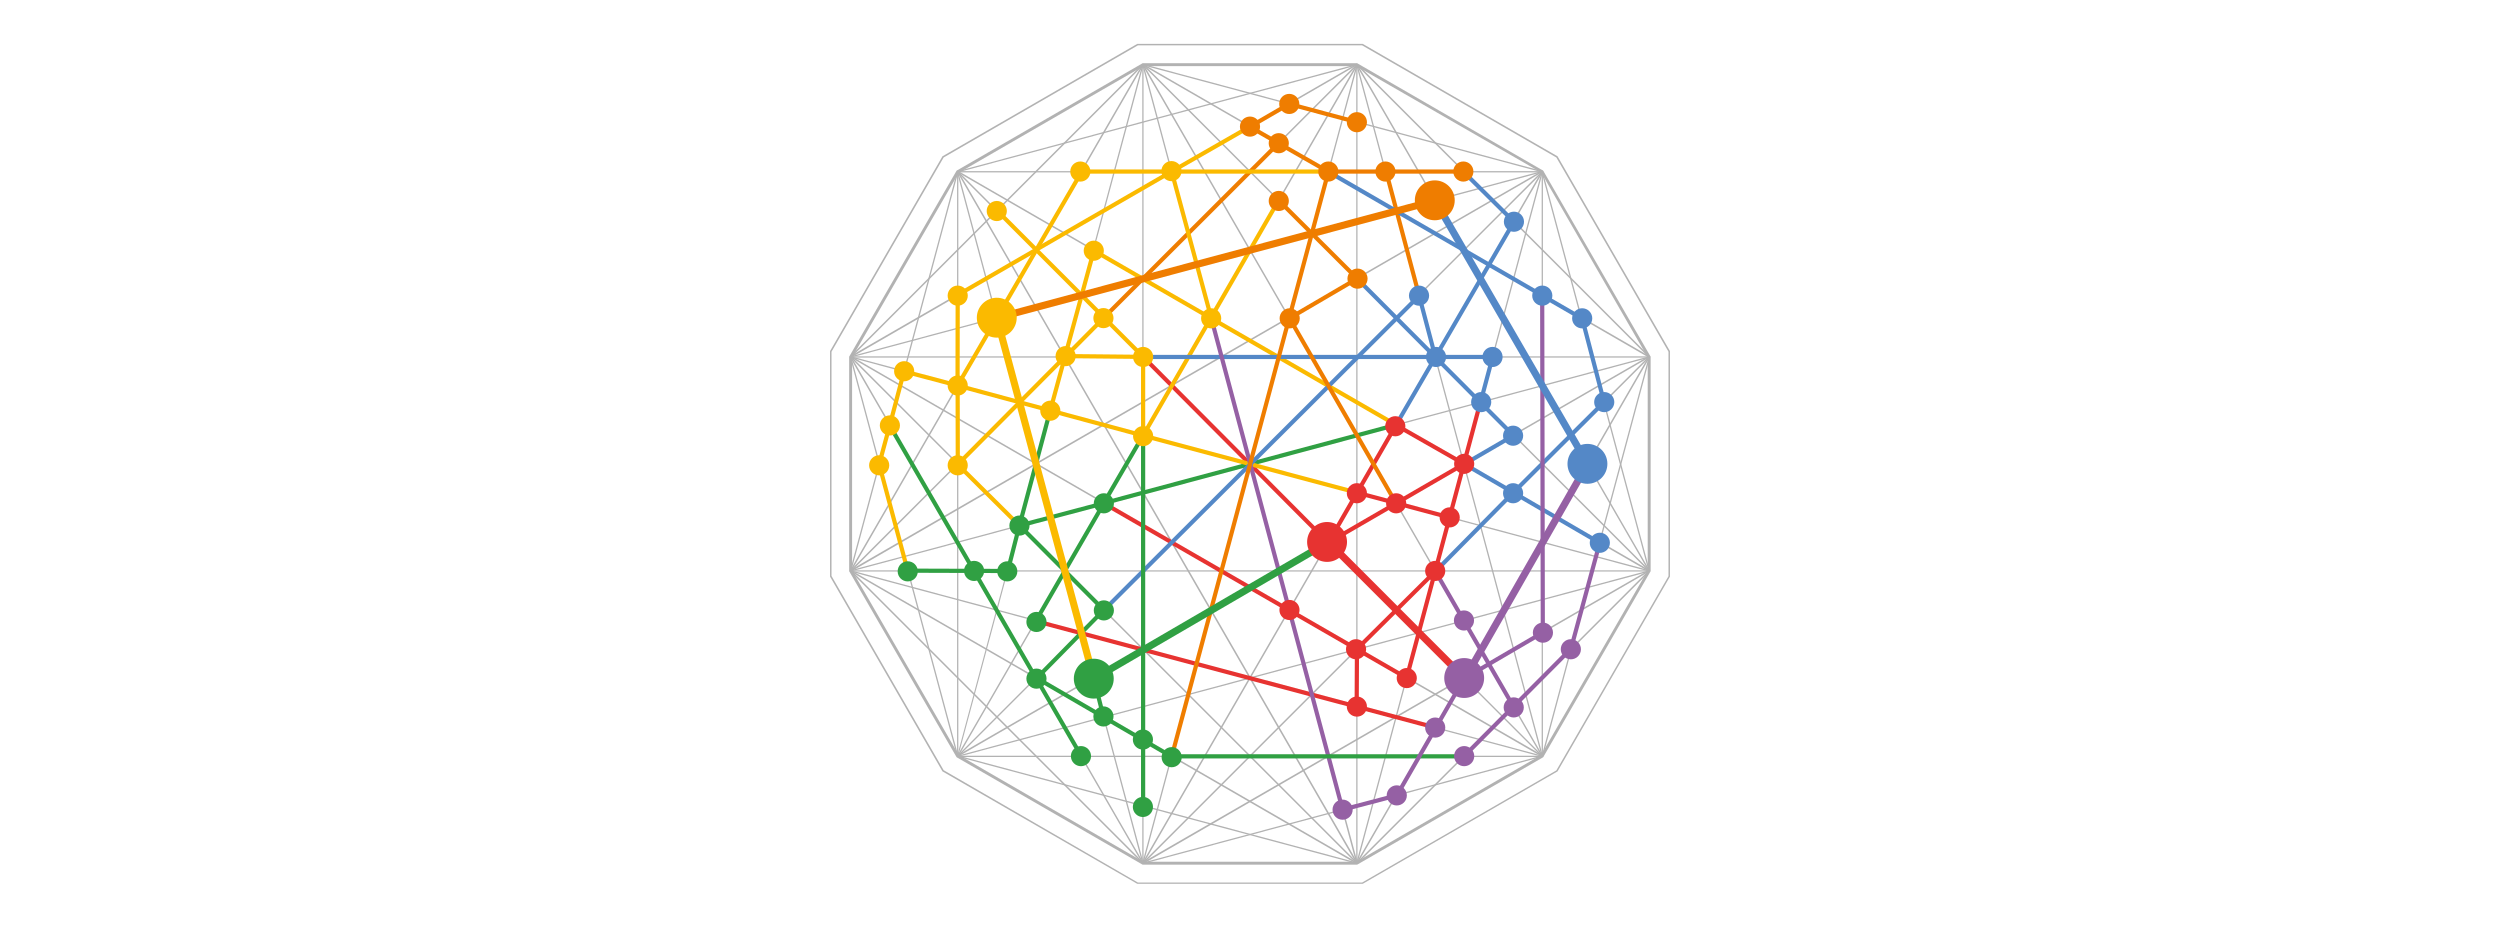
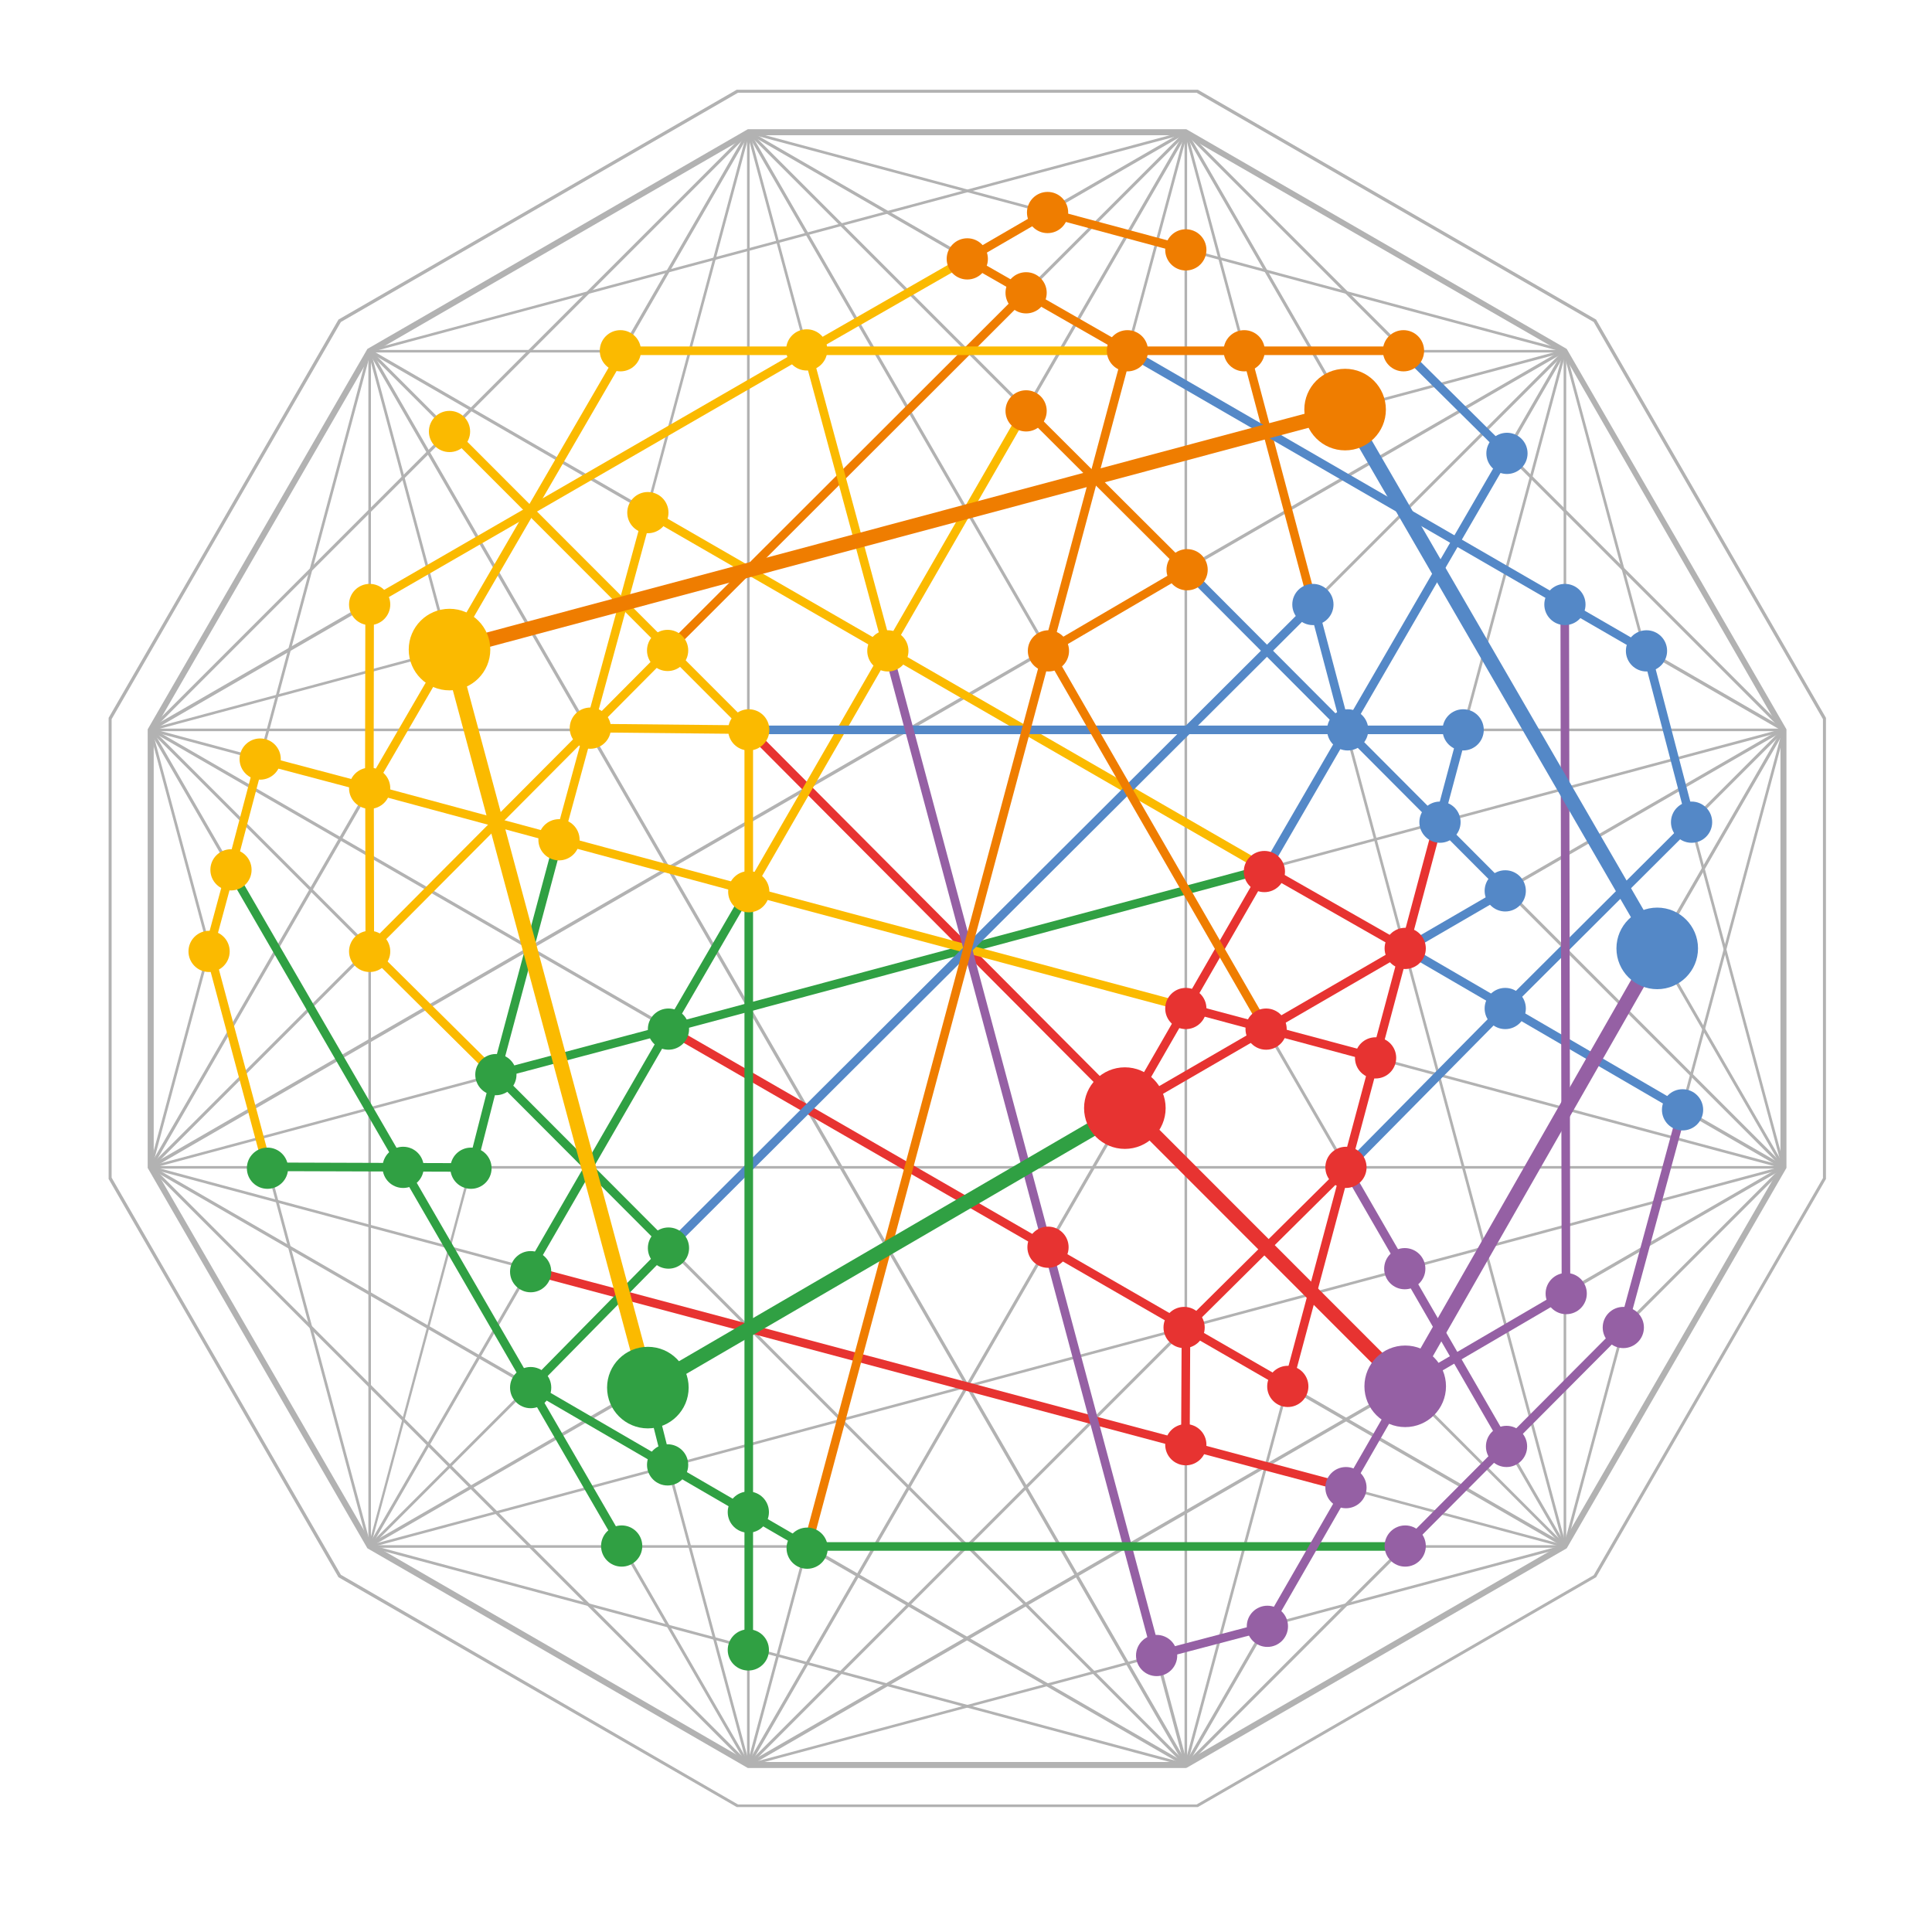
- <svg xmlns="http://www.w3.org/2000/svg" version="1.1" id="Layer_1" x="0px" y="0px" viewBox="0 200 1190.6 450" style="enable-background:new 0 0 1190.6 841.9;" xml:space="preserve">
+ <svg xmlns="http://www.w3.org/2000/svg" version="1.1" id="Layer_1" viewBox="370 200 450 450" xml:space="preserve">
  <style type="text/css">
	.st0{fill:#B2B2B2;}
	.st1{fill:#FBBA00;}
	.st2{fill:#30A043;}
	.st3{fill:#E73331;}
	.st4{fill:#EF7D00;}
	.st5{fill:#9560A4;}
	.st6{fill:#5488C7;}
	.st7{fill:none;stroke:#30A043;stroke-width:4.723;stroke-miterlimit:10;}
</style>
  <g>
    <g>
      <path class="st0" d="M646.2,611.4c-0.2,0-0.3-0.2-0.3-0.3V230.8c0-0.2,0.2-0.3,0.3-0.3c0.2,0,0.3,0.2,0.3,0.3v380.3    C646.6,611.3,646.4,611.4,646.2,611.4z" />
    </g>
    <g>
      <path class="st0" d="M734.5,560.5c-0.2,0-0.3-0.2-0.3-0.3V281.7c0-0.2,0.2-0.3,0.3-0.3c0.2,0,0.3,0.2,0.3,0.3v278.4    C734.8,560.3,734.7,560.5,734.5,560.5z" />
    </g>
    <g>
      <path class="st0" d="M456.1,560.5c-0.2,0-0.3-0.2-0.3-0.3V281.7c0-0.2,0.2-0.3,0.3-0.3s0.3,0.2,0.3,0.3v278.4    C456.4,560.3,456.3,560.5,456.1,560.5z" />
    </g>
    <g>
      <path class="st0" d="M734.5,560.5H456.1c-0.2,0-0.3-0.2-0.3-0.3c0-0.2,0.2-0.3,0.3-0.3h278.4c0.2,0,0.3,0.2,0.3,0.3    C734.8,560.3,734.7,560.5,734.5,560.5z" />
    </g>
    <g>
      <path class="st0" d="M734.5,282.1H456.1c-0.2,0-0.3-0.2-0.3-0.3s0.2-0.3,0.3-0.3h278.4c0.2,0,0.3,0.2,0.3,0.3    S734.7,282.1,734.5,282.1z" />
    </g>
    <g>
      <path class="st0" d="M595.3,421.3c-0.1,0-0.3-0.1-0.3-0.2l-51-190.2c0-0.2,0.1-0.4,0.2-0.4c0.2,0,0.4,0.1,0.4,0.2l51,190.2    C595.6,421,595.5,421.2,595.3,421.3C595.3,421.3,595.3,421.3,595.3,421.3z" />
    </g>
    <g>
      <path class="st0" d="M544.3,611.4C544.3,611.4,544.3,611.4,544.3,611.4c-0.3-0.1-0.4-0.2-0.3-0.4l51-190.2c0-0.2,0.2-0.3,0.4-0.2    c0.2,0,0.3,0.2,0.2,0.4l-51,190.2C544.6,611.3,544.5,611.4,544.3,611.4z" />
    </g>
    <g>
      <path class="st0" d="M595.3,421.3C595.2,421.3,595.2,421.3,595.3,421.3c-0.3-0.1-0.4-0.2-0.3-0.4l51-190.2c0-0.2,0.2-0.3,0.4-0.2    c0.2,0,0.3,0.2,0.2,0.4l-51,190.2C595.6,421.2,595.4,421.3,595.3,421.3z" />
    </g>
    <g>
      <path class="st0" d="M646.2,611.4c-0.1,0-0.3-0.1-0.3-0.2L595,421c0-0.2,0.1-0.4,0.2-0.4c0.2,0,0.4,0.1,0.4,0.2l51,190.2    C646.6,611.2,646.5,611.4,646.2,611.4C646.3,611.4,646.3,611.4,646.2,611.4z" />
    </g>
    <g>
      <path class="st0" d="M595.3,421.3c-0.1,0-0.3-0.1-0.3-0.2c0-0.2,0.1-0.4,0.2-0.4l190.2-51c0.2,0,0.4,0.1,0.4,0.2    c0,0.2-0.1,0.4-0.2,0.4L595.3,421.3C595.3,421.3,595.3,421.3,595.3,421.3z" />
    </g>
    <g>
      <path class="st0" d="M595.3,421.3C595.2,421.3,595.2,421.3,595.3,421.3l-190.2-51c-0.2,0-0.3-0.2-0.2-0.4c0-0.2,0.2-0.3,0.4-0.2    l190.2,51c0.2,0,0.3,0.2,0.2,0.4C595.6,421.2,595.4,421.3,595.3,421.3z" />
    </g>
    <g>
      <path class="st0" d="M785.4,472.2C785.4,472.2,785.4,472.2,785.4,472.2l-190.2-51c-0.2,0-0.3-0.2-0.2-0.4c0-0.2,0.2-0.3,0.4-0.2    l190.2,51c0.2,0,0.3,0.2,0.2,0.4C785.7,472.1,785.6,472.2,785.4,472.2z" />
    </g>
    <g>
      <path class="st0" d="M405.1,472.2c-0.1,0-0.3-0.1-0.3-0.2c0-0.2,0.1-0.4,0.2-0.4l190.2-51c0.2,0,0.4,0.1,0.4,0.2    c0,0.2-0.1,0.4-0.2,0.4L405.1,472.2C405.2,472.2,405.1,472.2,405.1,472.2z" />
    </g>
    <g>
      <path class="st0" d="M595.3,421.3c-0.1,0-0.2,0-0.2-0.1L455.8,282c-0.1-0.1-0.1-0.3,0-0.5c0.1-0.1,0.3-0.1,0.5,0l139.2,139.2    c0.1,0.1,0.1,0.3,0,0.5C595.4,421.2,595.4,421.3,595.3,421.3z" />
    </g>
    <g>
      <path class="st0" d="M734.5,560.5c-0.1,0-0.2,0-0.2-0.1L595,421.2c-0.1-0.1-0.1-0.3,0-0.5s0.3-0.1,0.5,0l139.2,139.2    c0.1,0.1,0.1,0.3,0,0.5C734.7,560.5,734.6,560.5,734.5,560.5z" />
    </g>
    <g>
      <path class="st0" d="M595.3,421.3c-0.1,0-0.2,0-0.2-0.1c-0.1-0.1-0.1-0.3,0-0.5l139.2-139.2c0.1-0.1,0.3-0.1,0.5,0s0.1,0.3,0,0.5    L595.5,421.2C595.4,421.2,595.4,421.3,595.3,421.3z" />
    </g>
    <g>
      <path class="st0" d="M456.1,560.5c-0.1,0-0.2,0-0.2-0.1c-0.1-0.1-0.1-0.3,0-0.5L595,420.7c0.1-0.1,0.3-0.1,0.5,0s0.1,0.3,0,0.5    L456.3,560.4C456.2,560.5,456.2,560.5,456.1,560.5z" />
    </g>
    <g>
      <path class="st0" d="M544.3,611.4c-0.2,0-0.3-0.2-0.3-0.3V230.8c0-0.2,0.2-0.3,0.3-0.3c0.2,0,0.3,0.2,0.3,0.3v380.3    C544.7,611.3,544.5,611.4,544.3,611.4z" />
    </g>
    <g>
      <path class="st0" d="M785.4,472.2H405.1c-0.2,0-0.3-0.2-0.3-0.3s0.2-0.3,0.3-0.3h380.3c0.2,0,0.3,0.2,0.3,0.3    S785.6,472.2,785.4,472.2z" />
    </g>
    <g>
      <path class="st0" d="M785.4,370.3H405.1c-0.2,0-0.3-0.2-0.3-0.3s0.2-0.3,0.3-0.3h380.3c0.2,0,0.3,0.2,0.3,0.3    S785.6,370.3,785.4,370.3z" />
    </g>
    <g>
      <path class="st0" d="M405.1,370.3c-0.1,0-0.2-0.1-0.3-0.2c-0.1-0.2,0-0.4,0.1-0.5l241.1-139.2c0.2-0.1,0.4,0,0.5,0.1    c0.1,0.2,0,0.4-0.1,0.5L405.3,370.3C405.2,370.3,405.2,370.3,405.1,370.3z" />
    </g>
    <g>
      <path class="st0" d="M785.4,370.3c-0.1,0-0.1,0-0.2,0L544.2,231.1c-0.2-0.1-0.2-0.3-0.1-0.5c0.1-0.2,0.3-0.2,0.5-0.1l241.1,139.2    c0.2,0.1,0.2,0.3,0.1,0.5C785.7,370.3,785.5,370.3,785.4,370.3z" />
    </g>
    <g>
      <path class="st0" d="M646.2,611.4c-0.1,0-0.1,0-0.2,0L405,472.2c-0.2-0.1-0.2-0.3-0.1-0.5c0.1-0.2,0.3-0.2,0.5-0.1l241.1,139.2    c0.2,0.1,0.2,0.3,0.1,0.5C646.5,611.4,646.3,611.4,646.2,611.4z" />
    </g>
    <g>
      <path class="st0" d="M734.5,560.5C734.5,560.5,734.4,560.5,734.5,560.5L405,472.2c-0.2,0-0.3-0.2-0.2-0.4c0-0.2,0.2-0.3,0.4-0.2    l329.4,88.3c0.2,0,0.3,0.2,0.2,0.4C734.8,560.4,734.6,560.5,734.5,560.5z" />
    </g>
    <g>
      <path class="st0" d="M544.3,611.4c-0.1,0-0.2-0.1-0.3-0.2c-0.1-0.2,0-0.4,0.1-0.5l241.1-139.2c0.2-0.1,0.4,0,0.5,0.1    c0.1,0.2,0,0.4-0.1,0.5L544.5,611.4C544.4,611.4,544.4,611.4,544.3,611.4z" />
    </g>
    <g>
      <path class="st0" d="M456.1,560.5c-0.1,0-0.3-0.1-0.3-0.2c0-0.2,0.1-0.4,0.2-0.4l329.4-88.3c0.2,0,0.4,0.1,0.4,0.2    c0,0.2-0.1,0.4-0.2,0.4L456.1,560.5C456.1,560.5,456.1,560.5,456.1,560.5z" />
    </g>
    <g>
      <path class="st0" d="M646.2,611.4c-0.1,0-0.2,0-0.2-0.1c-0.1-0.1-0.1-0.3,0-0.5l139.2-139.2c0.1-0.1,0.3-0.1,0.5,0    c0.1,0.1,0.1,0.3,0,0.5L646.5,611.3C646.4,611.4,646.3,611.4,646.2,611.4z" />
    </g>
    <g>
      <path class="st0" d="M405.1,370.3c-0.1,0-0.2,0-0.2-0.1c-0.1-0.1-0.1-0.3,0-0.5l139.2-139.2c0.1-0.1,0.3-0.1,0.5,0    c0.1,0.1,0.1,0.3,0,0.5L405.4,370.2C405.3,370.3,405.2,370.3,405.1,370.3z" />
    </g>
    <g>
      <path class="st0" d="M544.3,611.4c-0.1,0-0.2,0-0.2-0.1L404.9,472.1c-0.1-0.1-0.1-0.3,0-0.5c0.1-0.1,0.3-0.1,0.5,0l139.2,139.2    c0.1,0.1,0.1,0.3,0,0.5C544.5,611.4,544.4,611.4,544.3,611.4z" />
    </g>
    <g>
      <path class="st0" d="M785.4,370.3c-0.1,0-0.2,0-0.2-0.1L646,231c-0.1-0.1-0.1-0.3,0-0.5c0.1-0.1,0.3-0.1,0.5,0l139.2,139.2    c0.1,0.1,0.1,0.3,0,0.5C785.6,370.3,785.5,370.3,785.4,370.3z" />
    </g>
    <g>
      <path class="st0" d="M405.1,472.2c-0.1,0-0.1,0-0.2,0c-0.2-0.1-0.2-0.3-0.1-0.5L544,230.6c0.1-0.2,0.3-0.2,0.5-0.1    c0.2,0.1,0.2,0.3,0.1,0.5L405.4,472.1C405.3,472.2,405.2,472.2,405.1,472.2z" />
    </g>
    <g>
      <path class="st0" d="M785.4,472.2c-0.1,0-0.2-0.1-0.3-0.2L645.9,231c-0.1-0.2,0-0.4,0.1-0.5c0.2-0.1,0.4,0,0.5,0.1l139.2,241.1    c0.1,0.2,0,0.4-0.1,0.5C785.5,472.2,785.5,472.2,785.4,472.2z" />
    </g>
    <g>
      <path class="st0" d="M544.3,611.4c-0.1,0-0.2-0.1-0.3-0.2L404.8,370.2c-0.1-0.2,0-0.4,0.1-0.5c0.2-0.1,0.4,0,0.5,0.1l139.2,241.1    c0.1,0.2,0,0.4-0.1,0.5C544.4,611.4,544.4,611.4,544.3,611.4z" />
    </g>
    <g>
      <path class="st0" d="M646.2,611.4c-0.1,0-0.1,0-0.2,0c-0.2-0.1-0.2-0.3-0.1-0.5l139.2-241.1c0.1-0.2,0.3-0.2,0.5-0.1    c0.2,0.1,0.2,0.3,0.1,0.5L646.5,611.3C646.5,611.4,646.3,611.4,646.2,611.4z" />
    </g>
    <g>
      <path class="st0" d="M456.1,282.1c-0.1,0-0.3-0.1-0.3-0.2c0-0.2,0.1-0.4,0.2-0.4l190.2-51c0.2,0,0.4,0.1,0.4,0.2    c0,0.2-0.1,0.4-0.2,0.4L456.1,282.1C456.1,282.1,456.1,282.1,456.1,282.1z" />
    </g>
    <g>
      <path class="st0" d="M734.5,282.1C734.5,282.1,734.4,282.1,734.5,282.1l-190.2-51c-0.2,0-0.3-0.2-0.2-0.4c0-0.2,0.2-0.3,0.4-0.2    l190.2,51c0.2,0,0.3,0.2,0.2,0.4C734.8,282,734.6,282.1,734.5,282.1z" />
    </g>
    <g>
      <path class="st0" d="M646.2,611.4C646.2,611.4,646.2,611.4,646.2,611.4l-190.2-51c-0.2,0-0.3-0.2-0.2-0.4c0-0.2,0.2-0.3,0.4-0.2    l190.2,51c0.2,0,0.3,0.2,0.2,0.4C646.5,611.3,646.4,611.4,646.2,611.4z" />
    </g>
    <g>
      <path class="st0" d="M544.3,611.4c-0.1,0-0.3-0.1-0.3-0.2c0-0.2,0.1-0.4,0.2-0.4l190.2-51c0.2,0,0.4,0.1,0.4,0.2    c0,0.2-0.1,0.4-0.2,0.4L544.3,611.4C544.4,611.4,544.4,611.4,544.3,611.4z" />
    </g>
    <g>
      <path class="st0" d="M785.4,472.2c-0.1,0-0.3-0.1-0.3-0.2l-51-190.2c0-0.2,0.1-0.4,0.2-0.4c0.2,0,0.4,0.1,0.4,0.2l51,190.2    C785.8,472,785.7,472.2,785.4,472.2C785.5,472.2,785.5,472.2,785.4,472.2z" />
    </g>
    <g>
      <path class="st0" d="M405.1,472.2C405.1,472.2,405.1,472.2,405.1,472.2c-0.3-0.1-0.4-0.2-0.3-0.4l51-190.2c0-0.2,0.2-0.3,0.4-0.2    c0.2,0,0.3,0.2,0.2,0.4l-51,190.2C405.4,472.1,405.3,472.2,405.1,472.2z" />
    </g>
    <g>
      <path class="st0" d="M456.1,560.5c-0.1,0-0.3-0.1-0.3-0.2l-51-190.2c0-0.2,0.1-0.4,0.2-0.4c0.2,0,0.4,0.1,0.4,0.2l51,190.2    C456.4,560.2,456.3,560.4,456.1,560.5C456.1,560.5,456.1,560.5,456.1,560.5z" />
    </g>
    <g>
      <path class="st0" d="M734.5,560.5C734.5,560.5,734.4,560.5,734.5,560.5c-0.3-0.1-0.4-0.2-0.3-0.4l51-190.2c0-0.2,0.2-0.3,0.4-0.2    c0.2,0,0.3,0.2,0.2,0.4l-51,190.2C734.8,560.4,734.6,560.5,734.5,560.5z" />
    </g>
    <g>
      <path class="st0" d="M405.1,472.2c-0.1,0-0.2,0-0.2-0.1c-0.1-0.1-0.1-0.3,0-0.5L646,230.6c0.1-0.1,0.3-0.1,0.5,0    c0.1,0.1,0.1,0.3,0,0.5L405.4,472.1C405.3,472.2,405.2,472.2,405.1,472.2z" />
    </g>
    <g>
      <path class="st0" d="M785.4,472.2c-0.1,0-0.2,0-0.2-0.1L544.1,231c-0.1-0.1-0.1-0.3,0-0.5c0.1-0.1,0.3-0.1,0.5,0l241.1,241.1    c0.1,0.1,0.1,0.3,0,0.5C785.6,472.2,785.5,472.2,785.4,472.2z" />
    </g>
    <g>
      <path class="st0" d="M646.2,611.4c-0.1,0-0.2,0-0.2-0.1L404.9,370.2c-0.1-0.1-0.1-0.3,0-0.5c0.1-0.1,0.3-0.1,0.5,0l241.1,241.1    c0.1,0.1,0.1,0.3,0,0.5C646.4,611.4,646.3,611.4,646.2,611.4z" />
    </g>
    <g>
      <path class="st0" d="M544.3,611.4c-0.1,0-0.2,0-0.2-0.1c-0.1-0.1-0.1-0.3,0-0.5l241.1-241.1c0.1-0.1,0.3-0.1,0.5,0    c0.1,0.1,0.1,0.3,0,0.5L544.6,611.3C544.5,611.4,544.4,611.4,544.3,611.4z" />
    </g>
    <g>
      <path class="st0" d="M734.5,560.5c-0.1,0-0.2-0.1-0.3-0.2L544,231c-0.1-0.2,0-0.4,0.1-0.5c0.2-0.1,0.4,0,0.5,0.1L734.8,560    c0.1,0.2,0,0.4-0.1,0.5C734.6,560.5,734.5,560.5,734.5,560.5z" />
    </g>
    <g>
      <path class="st0" d="M456.1,560.5c-0.1,0-0.1,0-0.2,0c-0.2-0.1-0.2-0.3-0.1-0.5l190.2-329.4c0.1-0.2,0.3-0.2,0.5-0.1    c0.2,0.1,0.2,0.3,0.1,0.5L456.4,560.3C456.3,560.4,456.2,560.5,456.1,560.5z" />
    </g>
    <g>
      <path class="st0" d="M544.3,611.4c-0.1,0-0.1,0-0.2,0c-0.2-0.1-0.2-0.3-0.1-0.5l190.2-329.4c0.1-0.2,0.3-0.2,0.5-0.1    c0.2,0.1,0.2,0.3,0.1,0.5L544.6,611.3C544.6,611.4,544.4,611.4,544.3,611.4z" />
    </g>
    <g>
      <path class="st0" d="M646.2,611.4c-0.1,0-0.2-0.1-0.3-0.2L455.8,281.9c-0.1-0.2,0-0.4,0.1-0.5c0.2-0.1,0.4,0,0.5,0.1l190.2,329.4    c0.1,0.2,0,0.4-0.1,0.5C646.3,611.4,646.3,611.4,646.2,611.4z" />
    </g>
    <g>
      <path class="st0" d="M734.5,560.5c-0.1,0-0.3-0.1-0.3-0.2l-88.3-329.4c0-0.2,0.1-0.4,0.2-0.4c0.2,0,0.4,0.1,0.4,0.2l88.3,329.4    C734.9,560.2,734.7,560.4,734.5,560.5C734.5,560.5,734.5,560.5,734.5,560.5z" />
    </g>
    <g>
      <path class="st0" d="M456.1,560.5C456,560.5,456,560.5,456.1,560.5c-0.3-0.1-0.4-0.2-0.3-0.4L544,230.7c0-0.2,0.2-0.3,0.4-0.2    c0.2,0,0.3,0.2,0.2,0.4l-88.3,329.4C456.4,560.4,456.2,560.5,456.1,560.5z" />
    </g>
    <g>
      <path class="st0" d="M646.2,611.4C646.2,611.4,646.2,611.4,646.2,611.4c-0.3-0.1-0.4-0.2-0.3-0.4l88.3-329.4    c0-0.2,0.2-0.3,0.4-0.2c0.2,0,0.3,0.2,0.2,0.4l-88.3,329.4C646.5,611.3,646.4,611.4,646.2,611.4z" />
    </g>
    <g>
      <path class="st0" d="M544.3,611.4c-0.1,0-0.3-0.1-0.3-0.2l-88.3-329.4c0-0.2,0.1-0.4,0.2-0.4c0.2,0,0.4,0.1,0.4,0.2L544.6,611    C544.7,611.2,544.6,611.4,544.3,611.4C544.4,611.4,544.4,611.4,544.3,611.4z" />
    </g>
    <g>
      <path class="st0" d="M405.1,472.2c-0.1,0-0.2-0.1-0.3-0.2c-0.1-0.2,0-0.4,0.1-0.5l329.4-190.2c0.2-0.1,0.4,0,0.5,0.1    c0.1,0.2,0,0.4-0.1,0.5L405.3,472.2C405.2,472.2,405.2,472.2,405.1,472.2z" />
    </g>
    <g>
      <path class="st0" d="M405.1,370.3c-0.1,0-0.3-0.1-0.3-0.2c0-0.2,0.1-0.4,0.2-0.4l329.4-88.3c0.2,0,0.4,0.1,0.4,0.2    c0,0.2-0.1,0.4-0.2,0.4L405.1,370.3C405.2,370.3,405.1,370.3,405.1,370.3z" />
    </g>
    <g>
      <path class="st0" d="M785.4,472.2c-0.1,0-0.1,0-0.2,0L455.9,282c-0.2-0.1-0.2-0.3-0.1-0.5c0.1-0.2,0.3-0.2,0.5-0.1l329.4,190.2    c0.2,0.1,0.2,0.3,0.1,0.5C785.7,472.2,785.5,472.2,785.4,472.2z" />
    </g>
    <g>
      <path class="st0" d="M734.5,560.4c-0.1,0-0.1,0-0.2,0L405,370.2c-0.2-0.1-0.2-0.3-0.1-0.5c0.1-0.2,0.3-0.2,0.5-0.1l329.4,190.2    c0.2,0.1,0.2,0.3,0.1,0.5C734.7,560.3,734.6,560.4,734.5,560.4z" />
    </g>
    <g>
      <path class="st0" d="M456.1,560.4c-0.1,0-0.2-0.1-0.3-0.2c-0.1-0.2,0-0.4,0.1-0.5l329.4-190.2c0.2-0.1,0.4,0,0.5,0.1    c0.1,0.2,0,0.4-0.1,0.5L456.2,560.4C456.2,560.4,456.1,560.4,456.1,560.4z" />
    </g>
    <g>
      <path class="st0" d="M646.2,611.8H544.3c-0.1,0-0.2,0-0.3-0.1l-88.3-51c-0.1-0.1-0.2-0.1-0.2-0.2l-51-88.3    c-0.1-0.1-0.1-0.2-0.1-0.3V370c0-0.1,0-0.2,0.1-0.3l51-88.3c0.1-0.1,0.1-0.2,0.2-0.2l88.3-51c0.1-0.1,0.2-0.1,0.3-0.1h101.9    c0.1,0,0.2,0,0.3,0.1l88.3,51c0.1,0.1,0.2,0.1,0.2,0.2l51,88.3c0.1,0.1,0.1,0.2,0.1,0.3v101.9c0,0.1,0,0.2-0.1,0.3l-51,88.3    c-0.1,0.1-0.1,0.2-0.2,0.2l-88.3,51C646.5,611.7,646.3,611.8,646.2,611.8z M544.5,610.4H646l87.9-50.8l50.8-87.9V370.2L734,282.2    L646,231.5H544.5l-87.9,50.8l-50.8,87.9v101.5l50.8,87.9L544.5,610.4z" />
    </g>
    <g>
      <path class="st0" d="M648.8,620.9h-107c-0.1,0-0.1,0-0.2,0l-92.7-53.5c-0.1,0-0.1-0.1-0.1-0.1l-53.5-92.7c0-0.1,0-0.1,0-0.2v-107    c0-0.1,0-0.1,0-0.2l53.5-92.7c0-0.1,0.1-0.1,0.1-0.1l92.7-53.5c0.1,0,0.1,0,0.2,0h107c0.1,0,0.1,0,0.2,0l92.7,53.5    c0.1,0,0.1,0.1,0.1,0.1l53.5,92.7c0,0.1,0,0.1,0,0.2v107c0,0.1,0,0.1,0,0.2l-53.5,92.7c0,0.1-0.1,0.1-0.1,0.1l-92.7,53.5    C648.9,620.9,648.8,620.9,648.8,620.9z M541.9,620.3h106.8l92.5-53.4l53.4-92.5V367.5L741.2,275l-92.5-53.4H541.9L449.4,275    l-53.4,92.5v106.8l53.4,92.5L541.9,620.3z" />
    </g>
  </g>
  <g>
    <g>
      <rect x="455.1" y="383.6" transform="matrix(1 -1.862288e-03 1.862288e-03 1 -0.7492 0.8501)" class="st1" width="2" height="38.3" />
    </g>
    <g>
      <rect x="445.4" y="394.4" transform="matrix(0.7056 -0.7086 0.7086 0.7056 -138.3555 457.8165)" class="st1" width="72.8" height="2" />
    </g>
    <g>
      <rect x="469.8" y="415.1" transform="matrix(0.7039 -0.7103 0.7103 0.7039 -170.1265 463.446)" class="st1" width="2" height="41.3" />
    </g>
    <g>
      <rect x="484.8" y="444" transform="matrix(0.9666 -0.2562 0.2562 0.9666 -97.1445 144.4)" class="st2" width="41.6" height="2" />
    </g>
    <g>
      <rect x="471.6" y="460.1" transform="matrix(0.2477 -0.9688 0.9688 0.2477 -83.5875 814.5825)" class="st2" width="22.3" height="2" />
    </g>
    <g>
      <rect x="504.7" y="442" transform="matrix(0.708 -0.7063 0.7063 0.708 -184.6451 494.5428)" class="st2" width="2" height="57.1" />
    </g>
    <g>
      <rect x="477" y="466.8" transform="matrix(0.5003 -0.8658 0.8658 0.5003 -150.4388 674.8423)" class="st2" width="64.8" height="2" />
    </g>
    <g>
      <rect x="587.4" y="422.7" transform="matrix(0.2575 -0.9663 0.9663 0.2575 -66.7476 955.4982)" class="st3" width="2" height="196.9" />
    </g>
    <g>
      <rect x="523.2" y="420" transform="matrix(0.9659 -0.2588 0.2588 0.9659 -88.693 168.4105)" class="st2" width="144.1" height="2" />
    </g>
    <g>
      <rect x="464.5" y="421.9" transform="matrix(0.2584 -0.966 0.966 0.2584 -43.0522 789.7219)" class="st2" width="56.8" height="2" />
    </g>
    <g>
      <rect x="516.4" y="422.5" transform="matrix(0.5023 -0.8647 0.8647 0.5023 -99.9477 673.4306)" class="st2" width="37.3" height="2" />
    </g>
    <g>
      <rect x="503.8" y="359.6" transform="matrix(0.7049 -0.7093 0.7093 0.7049 -103.3222 472.785)" class="st1" width="25.5" height="2" />
    </g>
    <g>
      <rect x="508.3" y="308.8" transform="matrix(0.7075 -0.7067 0.7067 0.7075 -53.0453 491.5115)" class="st4" width="117.9" height="2" />
    </g>
    <g>
      <rect x="612.9" y="249.5" transform="matrix(0.4969 -0.8678 0.8678 0.4969 73.6659 669.1562)" class="st4" width="2" height="43.1" />
    </g>
    <g>
      <rect x="632.6" y="280.7" class="st4" width="64.3" height="2" />
    </g>
    <g>
      <rect x="667" y="280.7" transform="matrix(0.9664 -0.257 0.257 0.9664 -57.5628 182.1506)" class="st4" width="2" height="61.1" />
    </g>
    <g>
      <rect x="525" y="351.4" transform="matrix(9.881177e-03 -1 1 9.881177e-03 150.9969 892.1169)" class="st1" width="2" height="36.9" />
    </g>
    <g>
      <rect x="591.9" y="277.8" transform="matrix(0.4998 -0.8662 0.8662 0.4998 -16.0128 694.0693)" class="st1" width="2" height="166.2" />
    </g>
    <g>
      <rect x="509.1" y="287" transform="matrix(0.7074 -0.7068 0.7068 0.7074 -87.9679 458.7079)" class="st1" width="2" height="97.2" />
    </g>
    <g>
      <rect x="587.5" y="351.8" transform="matrix(0.7086 -0.7056 0.7056 0.7086 -120.819 535.9119)" class="st3" width="2" height="124.9" />
    </g>
    <g>
      <rect x="543.4" y="370" class="st1" width="2" height="37.4" />
    </g>
    <g>
      <rect x="528.2" y="378.3" transform="matrix(0.4996 -0.8663 0.8663 0.4996 -48.0707 675.4866)" class="st1" width="64.8" height="2" />
    </g>
    <g>
      <rect x="594.3" y="368.3" transform="matrix(0.2581 -0.9661 0.9661 0.2581 34.9239 887.4764)" class="st1" width="2" height="105.4" />
    </g>
    <g>
      <rect x="686.8" y="533.6" transform="matrix(0.7056 -0.7086 0.7086 0.7056 -166.0923 669.4909)" class="st5" width="72" height="2" />
    </g>
    <g>
      <rect x="701.2" y="467.1" transform="matrix(0.866 -0.5 0.5 0.866 -158.0764 418.6889)" class="st5" width="2" height="74.4" />
    </g>
    <g>
      <rect x="675.8" y="452.3" transform="matrix(0.7029 -0.7113 0.7113 0.7029 -113.8352 634.1765)" class="st6" width="52.7" height="2" />
    </g>
    <g>
      <rect x="728.8" y="482.8" transform="matrix(0.262 -0.9651 0.9651 0.262 90.2606 1085.692)" class="st5" width="52.5" height="2" />
    </g>
    <g>
      <rect x="728.6" y="402.4" transform="matrix(0.503 -0.8643 0.8643 0.503 -17.4193 849.1591)" class="st6" width="2" height="74.7" />
    </g>
    <g>
      <rect x="711.8" y="412.1" transform="matrix(0.7082 -0.706 0.706 0.7082 -75.0396 644.5496)" class="st6" width="61" height="2" />
    </g>
    <g>
      <rect x="757.7" y="351" transform="matrix(0.9675 -0.253 0.253 0.9675 -69.3313 204.0546)" class="st6" width="2" height="41.2" />
    </g>
    <g>
      <rect x="692" y="246.9" transform="matrix(0.5007 -0.8656 0.8656 0.5007 71.896 758.0233)" class="st6" width="2" height="139.6" />
    </g>
    <g>
      <rect x="695.5" y="413.2" transform="matrix(0.8647 -0.5023 0.5023 0.8647 -112.0973 412.2094)" class="st6" width="27" height="2" />
    </g>
    <g>
      <rect x="682.5" y="317.3" transform="matrix(0.7082 -0.706 0.706 0.7082 -61.8185 590.4932)" class="st6" width="2" height="105.4" />
    </g>
    <g>
      <rect x="544.4" y="369" class="st6" width="166.4" height="2" />
    </g>
    <g>
      <rect x="696.8" y="379.8" transform="matrix(0.2582 -0.9661 0.9661 0.2582 157.2924 966.3878)" class="st6" width="22.3" height="2" />
    </g>
    <g>
      <rect x="637" y="353" transform="matrix(0.5017 -0.865 0.865 0.5017 39.0501 775.8079)" class="st6" width="111.9" height="2" />
    </g>
    <g>
      <rect x="708" y="276.7" transform="matrix(0.7037 -0.7104 0.7104 0.7037 1.3929 590.6788)" class="st6" width="2" height="33.9" />
    </g>
    <g>
      <rect x="678.7" y="340.3" transform="matrix(0.9668 -0.2556 0.2556 0.9668 -68.2632 185.548)" class="st6" width="2" height="30.2" />
    </g>
    <g>
      <rect x="616.3" y="429.5" transform="matrix(0.499 -0.8666 0.8666 0.499 -48.0574 777.7924)" class="st3" width="64.7" height="2" />
    </g>
    <g>
      <rect x="627.5" y="438.7" transform="matrix(0.8651 -0.5016 0.5016 0.8651 -130.8619 392.824)" class="st3" width="74.9" height="2" />
    </g>
    <g>
      <rect x="667.3" y="417.7" transform="matrix(0.2588 -0.9659 0.9659 0.2588 69.8233 972.0142)" class="st3" width="2" height="45.7" />
    </g>
    <g>
      <rect x="619.5" y="456.2" transform="matrix(0.2584 -0.966 0.966 0.2584 68.1487 1003.197)" class="st3" width="136" height="2" />
    </g>
    <g>
      <rect x="596.8" y="398" transform="matrix(0.4996 -0.8663 0.8663 0.4996 -117.7573 758.7239)" class="st3" width="2" height="166.5" />
    </g>
    <g>
      <rect x="638.6" y="489.6" transform="matrix(0.71 -0.7042 0.7042 0.71 -152.6693 610.504)" class="st3" width="52.6" height="2" />
    </g>
    <g>
      <rect x="632.6" y="521.7" transform="matrix(5.045513e-03 -1 1 5.045513e-03 120.2099 1166.272)" class="st3" width="27.1" height="2" />
    </g>
    <g>
      <rect x="680.1" y="393" transform="matrix(0.4953 -0.8687 0.8687 0.4953 -13.8696 799.492)" class="st3" width="2" height="37.4" />
    </g>
    <g>
      <rect x="566.4" y="280.5" transform="matrix(0.9654 -0.2609 0.2609 0.9654 -62.9348 159.0124)" class="st1" width="2" height="72.1" />
    </g>
    <g>
      <rect x="558" y="280.7" class="st1" width="74.7" height="2" />
    </g>
    <g>
      <rect x="607.1" y="347.2" transform="matrix(0.9661 -0.2582 0.2582 0.9661 -100.3347 172.8866)" class="st5" width="2" height="242.5" />
    </g>
    <g>
      <rect x="560.6" y="322.3" transform="matrix(0.4993 -0.8664 0.8664 0.4993 16.7015 675.599)" class="st1" width="64.5" height="2" />
    </g>
    <g>
      <rect x="499.2" y="349.7" transform="matrix(0.2605 -0.9655 0.9655 0.2605 -11.8769 775.4528)" class="st1" width="2" height="91.5" />
    </g>
    <g>
      <rect x="471.1" y="356.4" transform="matrix(0.2629 -0.9648 0.9648 0.2629 31.5021 756.0776)" class="st1" width="78.9" height="2" />
    </g>
    <g>
      <rect x="434.6" y="361" transform="matrix(1.627603e-03 -1 1 1.627603e-03 93.3181 817.564)" class="st1" width="43" height="2" />
    </g>
    <g>
      <rect x="426.7" y="331.6" transform="matrix(0.5021 -0.8648 0.8648 0.5021 -45.8509 585.6234)" class="st1" width="117.8" height="2" />
    </g>
    <g>
      <rect x="515.2" y="280.7" class="st1" width="42.8" height="2" />
    </g>
    <g>
      <rect x="448.3" y="310.1" transform="matrix(0.866 -0.5 0.5 0.866 -87.6353 295.2071)" class="st1" width="117.6" height="2" />
    </g>
    <g>
      <rect x="555.1" y="270" transform="matrix(0.8675 -0.4974 0.4974 0.8675 -58.4266 322.7213)" class="st1" width="43" height="2" />
    </g>
    <g>
      <rect x="442.3" y="367" transform="matrix(0.2558 -0.9667 0.9667 0.2558 -37.6117 711.5206)" class="st1" width="2" height="26.4" />
    </g>
    <g>
      <rect x="413.8" y="388.7" transform="matrix(0.2555 -0.9668 0.9668 0.2555 -58.7699 703.142)" class="st1" width="26.7" height="2" />
    </g>
    <g>
      <rect x="411.6" y="410.9" transform="matrix(0.2613 -0.9652 0.9652 0.2613 -86.4563 710.9009)" class="st1" width="19.3" height="2" />
    </g>
    <g>
      <rect x="424.5" y="420.3" transform="matrix(0.9659 -0.2588 0.2588 0.9659 -101.0518 125.3278)" class="st1" width="2" height="52.3" />
    </g>
    <g>
      <rect x="442.8" y="397.3" transform="matrix(0.8653 -0.5013 0.5013 0.8653 -159.4122 281.4219)" class="st2" width="2" height="80" />
    </g>
    <g>
      <rect x="477.7" y="467.9" transform="matrix(0.8655 -0.5008 0.5008 0.8655 -184.8134 306.6641)" class="st2" width="2" height="59.2" />
    </g>
    <g>
      <rect x="503.4" y="520.3" transform="matrix(0.8654 -0.5011 0.5011 0.8654 -203.6236 325.7013)" class="st2" width="2" height="43.1" />
    </g>
    <g>
      <rect x="494.5" y="414.8" transform="matrix(0.7081 -0.7061 0.7061 0.7081 -118.2411 545.5078)" class="st6" width="212.3" height="2" />
    </g>
    <g>
      <rect x="455.1" y="448" transform="matrix(3.219062e-03 -1 1 3.219062e-03 -17.1528 926.4327)" class="st2" width="2" height="47.7" />
    </g>
    <g>
      <rect x="451.2" y="420" transform="matrix(0.2588 -0.9659 0.9659 0.2588 34.6035 887.1337)" class="st4" width="288.4" height="2" />
    </g>
    <g>
      <g>
        <path class="st7" d="M514.8,560.3" />
      </g>
    </g>
    <g>
      <rect x="524.8" y="504.3" transform="matrix(0.5024 -0.8646 0.8646 0.5024 -206.6128 724.1186)" class="st2" width="2" height="74.6" />
    </g>
    <g>
      <rect x="558" y="559.2" class="st2" width="139.3" height="2" />
    </g>
    <g>
      <rect x="522.2" y="522.6" transform="matrix(0.9697 -0.2442 0.2442 0.9697 -114.0997 143.8998)" class="st2" width="2" height="18.9" />
    </g>
    <g>
      <rect x="543.4" y="407.4" class="st2" width="2" height="176.9" />
    </g>
    <g>
      <rect x="639" y="581.2" transform="matrix(0.9671 -0.2542 0.2542 0.9671 -126.5917 184.9715)" class="st5" width="26.7" height="2" />
    </g>
    <g>
      <rect x="649.1" y="550" transform="matrix(0.4987 -0.8668 0.8668 0.4987 -136.1085 866.7288)" class="st5" width="64.2" height="2" />
    </g>
    <g>
      <rect x="694.2" y="511.2" transform="matrix(0.8632 -0.5048 0.5048 0.8632 -160.6575 431.5309)" class="st5" width="43.5" height="2" />
    </g>
    <g>
      <rect x="733.6" y="341.1" transform="matrix(1 -1.783685e-03 1.783685e-03 1 -0.7501 1.311)" class="st5" width="2" height="160.1" />
    </g>
    <g>
      <rect x="629.1" y="237.1" transform="matrix(0.2596 -0.9657 0.9657 0.2596 221.3635 796.4264)" class="st4" width="2" height="33.4" />
    </g>
    <g>
      <rect x="593.8" y="253.9" transform="matrix(0.8649 -0.5019 0.5019 0.8649 -46.2751 337.9273)" class="st4" width="21.6" height="2" />
    </g>
    <g>
      <rect x="626.6" y="287.7" transform="matrix(0.7061 -0.7081 0.7081 0.7061 -37.9049 536.6928)" class="st4" width="2" height="52.7" />
    </g>
    <g>
      <rect x="611.5" y="341.1" transform="matrix(0.863 -0.5052 0.5052 0.863 -86.4762 365.2616)" class="st4" width="37.4" height="2" />
    </g>
    <g>
      <rect x="638.4" y="344.7" transform="matrix(0.8664 -0.4993 0.4993 0.8664 -112.0418 372.0666)" class="st4" width="2" height="101.4" />
    </g>
    <g>
      <rect x="486.8" y="505.9" transform="matrix(0.7016 -0.7126 0.7126 0.7016 -209.1978 514.393)" class="st2" width="45.5" height="2" />
    </g>
    <g>
      <rect x="471.1" y="321.9" transform="matrix(0.966 -0.2584 0.2584 0.966 -63.9496 160.5236)" class="st4" width="215.2" height="3.4" />
    </g>
    <g>
      <rect x="718" y="285.6" transform="matrix(0.8654 -0.5011 0.5011 0.8654 -82.6069 408.8061)" class="st6" width="3.4" height="145.1" />
    </g>
    <g>
      <rect x="496.1" y="348.3" transform="matrix(0.9657 -0.2596 0.2596 0.9657 -96.4449 144.2149)" class="st1" width="3.4" height="178" />
    </g>
    <g>
      <rect x="512.1" y="489" transform="matrix(0.8641 -0.5033 0.5033 0.8641 -168.5986 356.9837)" class="st2" width="129.2" height="3.4" />
    </g>
    <g>
      <rect x="663.4" y="444.7" transform="matrix(0.7074 -0.7069 0.7069 0.7074 -152.2244 613.6949)" class="st3" width="3.4" height="92" />
    </g>
    <g>
      <rect x="667.9" y="470.4" transform="matrix(0.4963 -0.8682 0.8682 0.4963 -43.7477 868.7582)" class="st5" width="117.8" height="3.4" />
    </g>
    <g>
      <circle class="st4" cx="683.3" cy="295.4" r="9.5" />
    </g>
    <g>
      <circle class="st2" cx="520.9" cy="523.2" r="9.5" />
    </g>
    <g>
      <circle class="st1" cx="474.7" cy="351.3" r="9.5" />
    </g>
    <g>
      <circle class="st6" cx="756" cy="420.9" r="9.5" />
    </g>
    <g>
      <circle class="st3" cx="632" cy="458.1" r="9.5" />
    </g>
    <g>
      <circle class="st5" cx="697.3" cy="522.9" r="9.5" />
    </g>
    <g>
      <circle class="st1" cx="500.2" cy="395.6" r="4.8" />
    </g>
    <g>
      <circle class="st1" cx="456.1" cy="383.6" r="4.8" />
    </g>
    <g>
      <circle class="st1" cx="423.8" cy="402.6" r="4.8" />
    </g>
    <g>
      <circle class="st1" cx="418.7" cy="421.6" r="4.8" />
    </g>
    <g>
      <circle class="st1" cx="456.1" cy="421.6" r="4.8" />
    </g>
    <g>
      <circle class="st1" cx="456.1" cy="340.8" r="4.8" />
    </g>
    <g>
      <circle class="st1" cx="557.9" cy="281.5" r="4.8" />
    </g>
    <g>
      <circle class="st4" cx="632.6" cy="281.7" r="4.8" />
    </g>
    <g>
      <circle class="st4" cx="609" cy="268.2" r="4.8" />
    </g>
    <g>
      <circle class="st4" cx="595.3" cy="260.3" r="4.8" />
    </g>
    <g>
      <circle class="st4" cx="614" cy="249.5" r="4.8" />
    </g>
    <g>
      <circle class="st4" cx="646.2" cy="258.2" r="4.8" />
    </g>
    <g>
      <circle class="st4" cx="659.8" cy="281.7" r="4.8" />
    </g>
    <g>
      <circle class="st4" cx="696.9" cy="281.7" r="4.8" />
    </g>
    <g>
      <circle class="st4" cx="609" cy="295.7" r="4.8" />
    </g>
    <g>
      <circle class="st4" cx="646.5" cy="332.7" r="4.8" />
    </g>
    <g>
      <circle class="st4" cx="614.2" cy="351.6" r="4.8" />
    </g>
    <g>
      <circle class="st6" cx="675.8" cy="340.8" r="4.8" />
    </g>
    <g>
      <circle class="st6" cx="721" cy="305.6" r="4.8" />
    </g>
    <g>
      <circle class="st6" cx="710.8" cy="370" r="4.8" />
    </g>
    <g>
      <circle class="st6" cx="705.4" cy="391.5" r="4.8" />
    </g>
    <g>
      <circle class="st6" cx="720.6" cy="434.9" r="4.8" />
    </g>
    <g>
      <circle class="st6" cx="764" cy="391.5" r="4.8" />
    </g>
    <g>
      <circle class="st6" cx="753.5" cy="351.6" r="4.8" />
    </g>
    <g>
      <circle class="st6" cx="734.5" cy="340.8" r="4.8" />
    </g>
    <g>
      <circle class="st6" cx="720.6" cy="407.5" r="4.8" />
    </g>
    <g>
      <circle class="st6" cx="761.9" cy="458.5" r="4.8" />
    </g>
    <g>
      <circle class="st6" cx="683.9" cy="370" r="4.8" />
    </g>
    <g>
      <circle class="st3" cx="645.8" cy="509.2" r="4.8" />
    </g>
    <g>
      <ellipse transform="matrix(1.953443e-02 -0.9998 0.9998 1.953443e-02 134.0716 1182.472)" class="st3" cx="669.9" cy="522.9" rx="4.8" ry="4.8" />
    </g>
    <g>
      <circle class="st3" cx="646.2" cy="536.5" r="4.8" />
    </g>
    <g>
      <circle class="st3" cx="664.9" cy="439.7" r="4.8" />
    </g>
    <g>
      <circle class="st3" cx="646.2" cy="434.9" r="4.8" />
    </g>
    <g>
      <circle class="st1" cx="474.7" cy="300.5" r="4.8" />
    </g>
    <g>
      <circle class="st2" cx="493.6" cy="523.2" r="4.8" />
    </g>
    <g>
      <circle class="st2" cx="493.6" cy="496.2" r="4.8" />
    </g>
    <g>
      <circle class="st2" cx="485.5" cy="450.3" r="4.8" />
    </g>
    <g>
      <circle class="st2" cx="514.8" cy="560.1" r="4.8" />
    </g>
    <g>
      <circle class="st2" cx="525.5" cy="541.2" r="4.8" />
    </g>
    <g>
      <circle class="st2" cx="544.3" cy="552.2" r="4.8" />
    </g>
    <g>
      <circle class="st2" cx="544.3" cy="584.3" r="4.8" />
    </g>
    <g>
      <circle class="st2" cx="558" cy="560.6" r="4.8" />
    </g>
    <g>
      <circle class="st2" cx="463.9" cy="471.9" r="4.8" />
    </g>
    <g>
      <circle class="st2" cx="432.3" cy="472.1" r="4.8" />
    </g>
    <g>
      <circle class="st1" cx="520.9" cy="319.4" r="4.8" />
    </g>
    <g>
      <circle class="st1" cx="576.8" cy="351.6" r="4.8" />
    </g>
    <g>
      <circle class="st1" cx="544.4" cy="370" r="4.8" />
    </g>
    <g>
      <circle class="st1" cx="430.6" cy="376.8" r="4.8" />
    </g>
    <g>
      <circle class="st3" cx="683.5" cy="471.9" r="4.8" />
    </g>
    <g>
      <circle class="st3" cx="697.3" cy="420.9" r="4.8" />
    </g>
    <g>
      <circle class="st2" cx="525.7" cy="439.7" r="4.8" />
    </g>
    <g>
      <circle class="st3" cx="690.4" cy="446.4" r="4.8" />
    </g>
    <g>
      <circle class="st5" cx="697.3" cy="560.1" r="4.8" />
    </g>
    <g>
      <circle class="st5" cx="720.9" cy="536.9" r="4.8" />
    </g>
    <g>
      <circle class="st5" cx="734.8" cy="501.3" r="4.8" />
    </g>
    <g>
      <circle class="st5" cx="748.1" cy="509.2" r="4.8" />
    </g>
    <g>
      <circle class="st5" cx="683.5" cy="546.5" r="4.8" />
    </g>
    <g>
      <circle class="st5" cx="697.2" cy="495.5" r="4.8" />
    </g>
    <g>
      <circle class="st5" cx="665.2" cy="578.8" r="4.8" />
    </g>
    <g>
      <circle class="st5" cx="639.4" cy="585.6" r="4.8" />
    </g>
    <g>
      <circle class="st3" cx="664.5" cy="403" r="4.8" />
    </g>
    <g>
      <circle class="st1" cx="507.5" cy="369.6" r="4.8" />
    </g>
    <g>
      <circle class="st1" cx="544.4" cy="407.7" r="4.8" />
    </g>
    <g>
      <circle class="st1" cx="525.5" cy="351.5" r="4.8" />
    </g>
    <g>
      <circle class="st1" cx="514.5" cy="281.7" r="4.8" />
    </g>
    <g>
      <circle class="st2" cx="525.7" cy="490.7" r="4.8" />
    </g>
    <g>
      <circle class="st2" cx="479.7" cy="472.1" r="4.8" />
    </g>
    <g>
      <circle class="st3" cx="614.1" cy="490.5" r="4.8" />
    </g>
  </g>
</svg>
